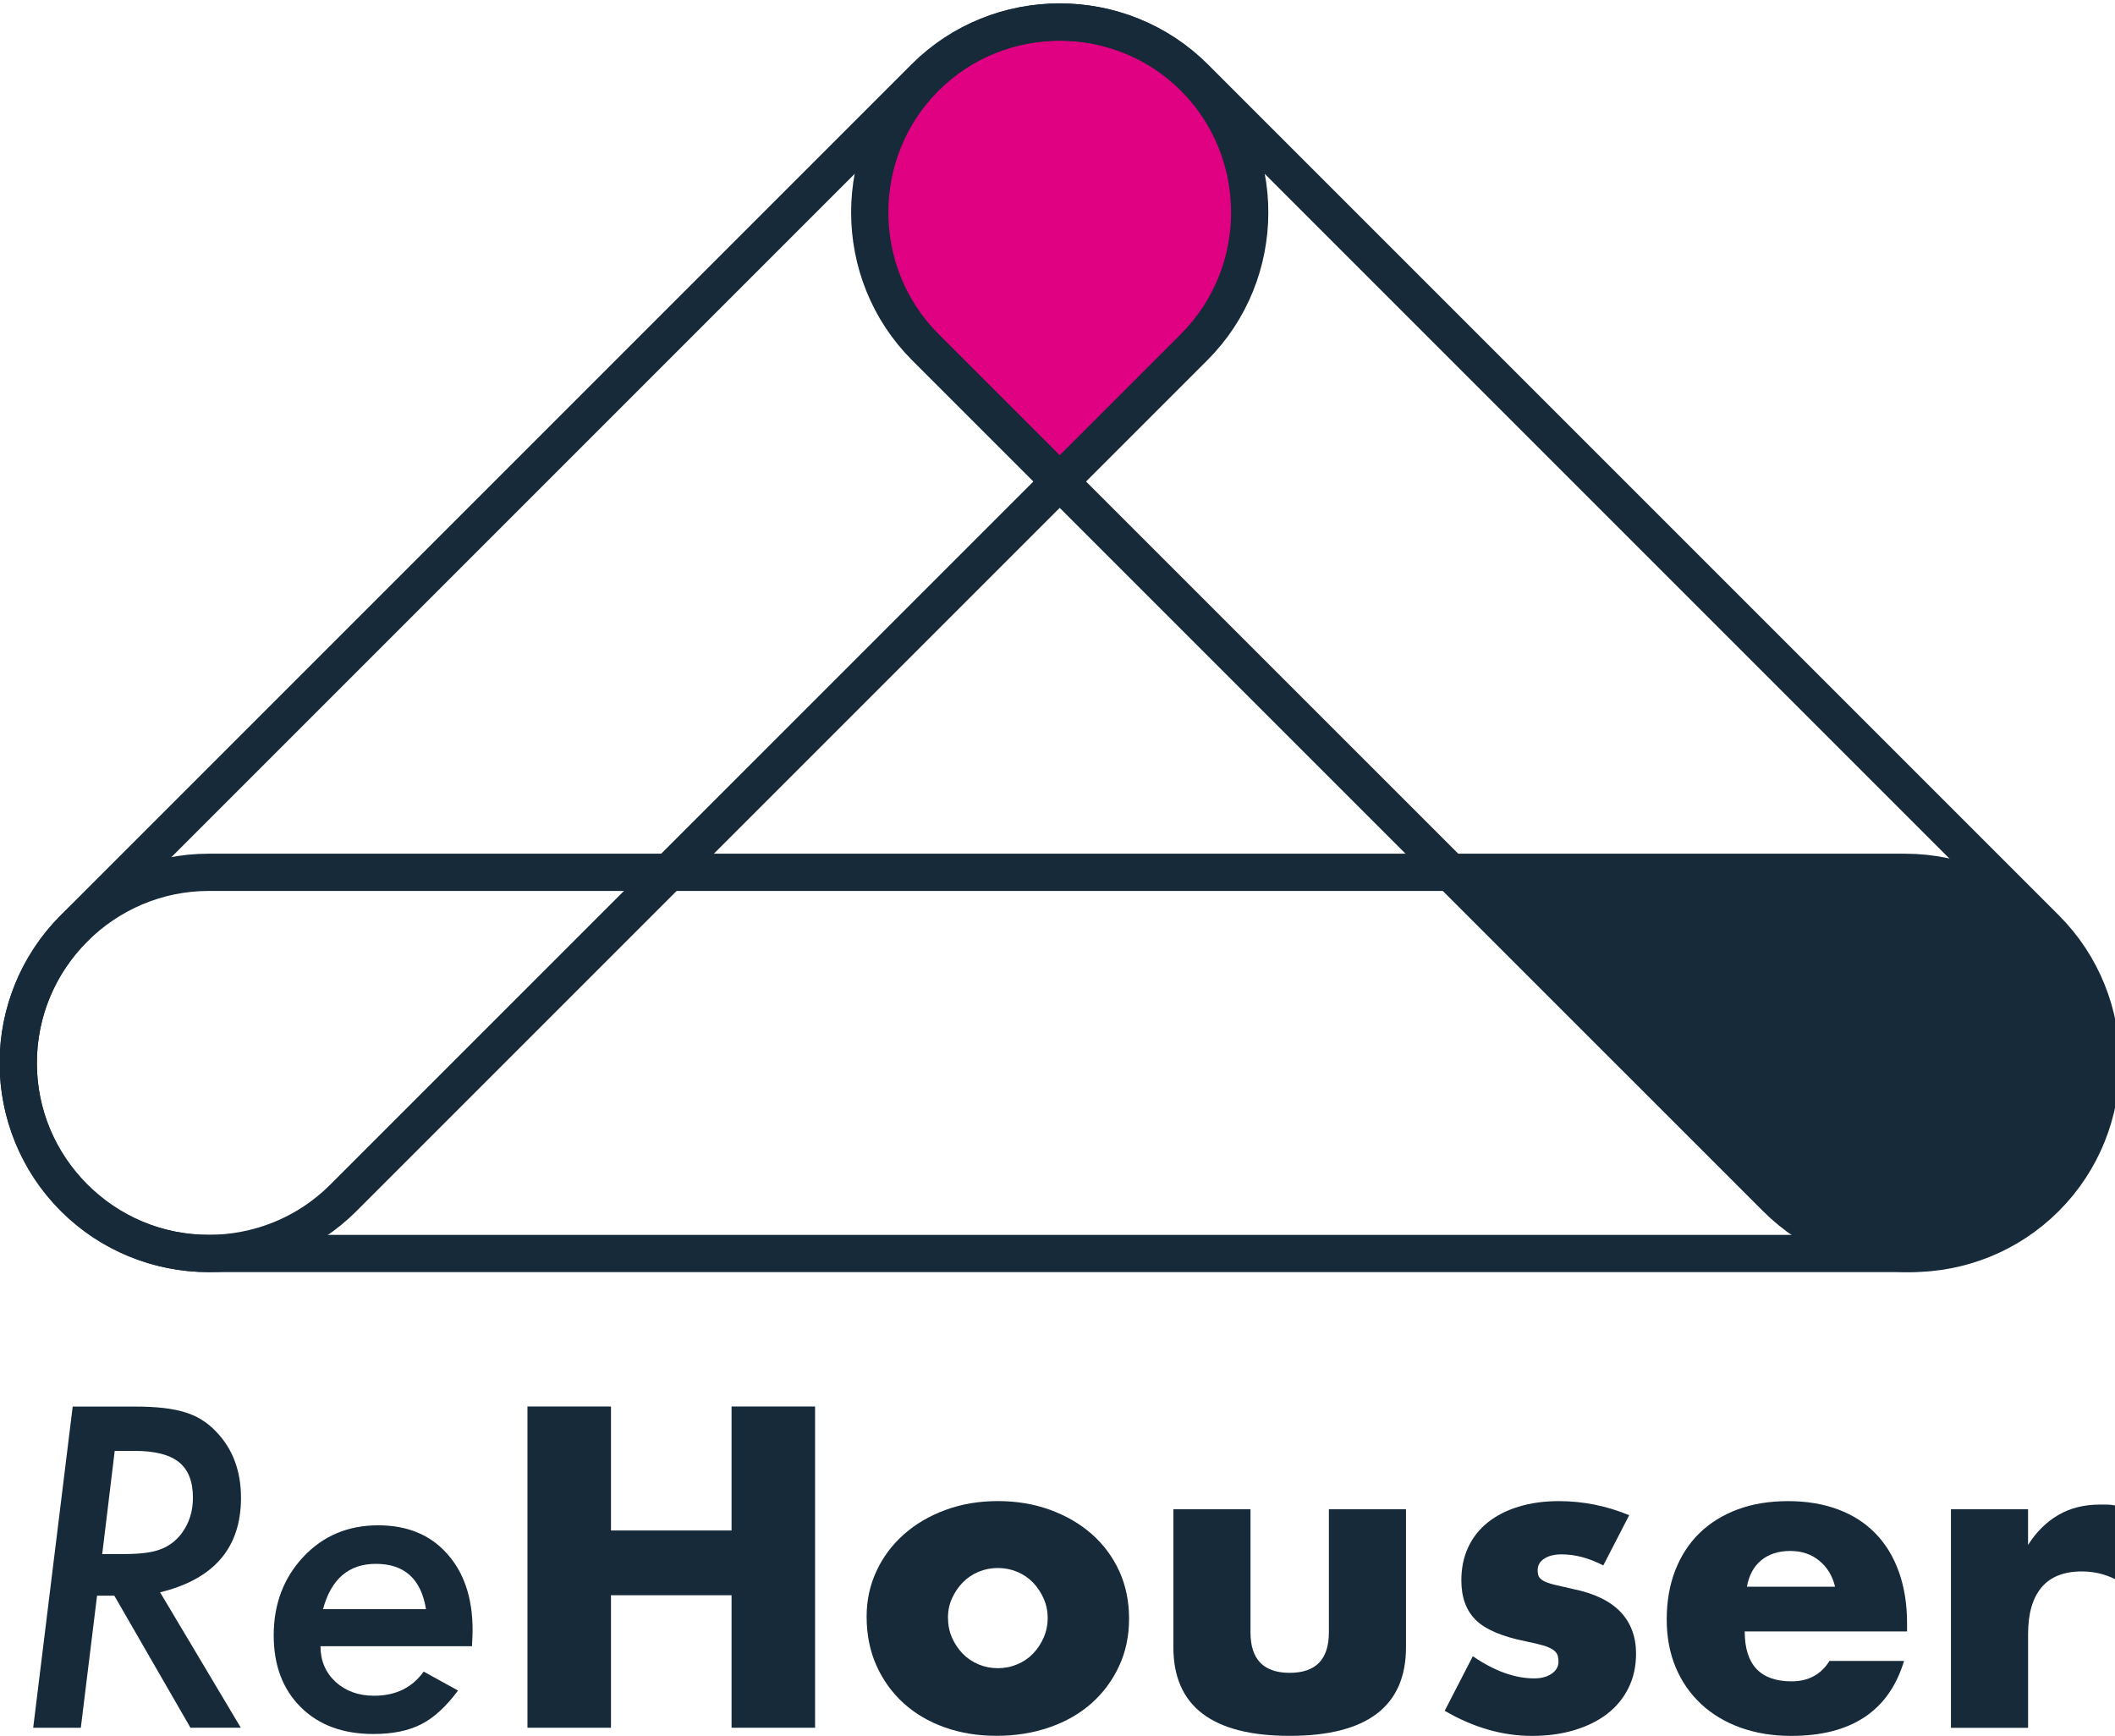
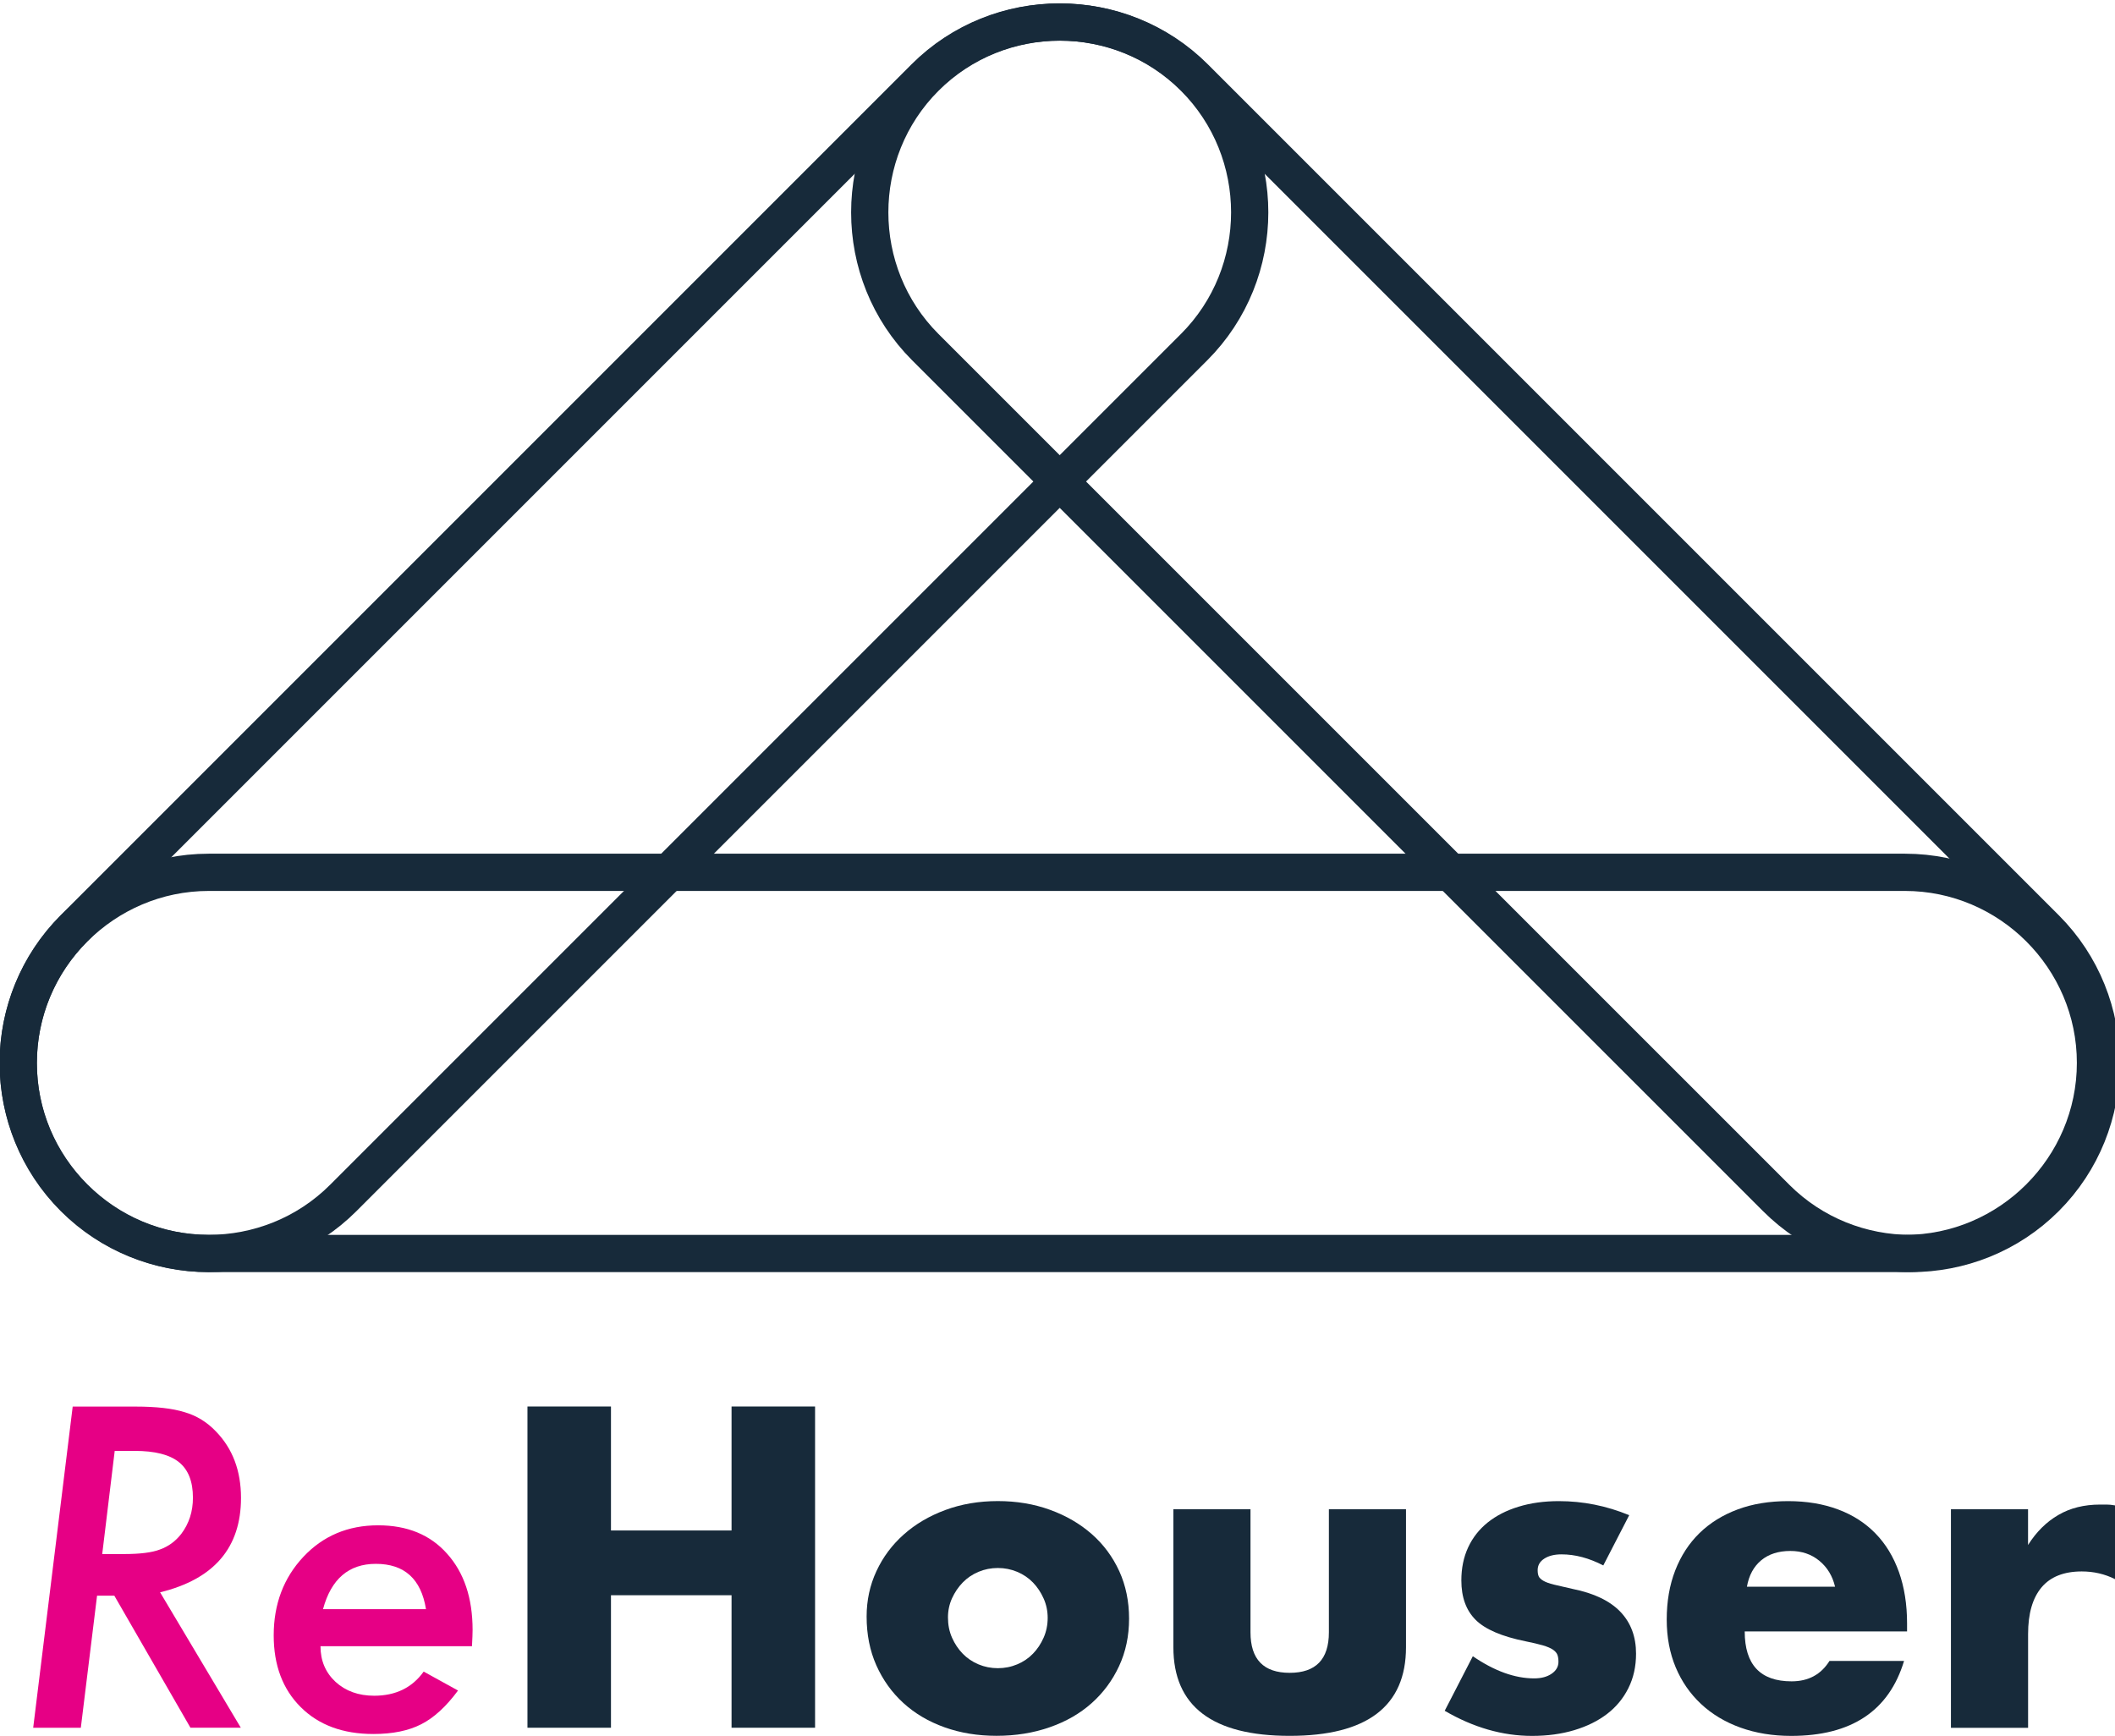
<svg xmlns="http://www.w3.org/2000/svg" version="1.1" id="Layer_1" x="0px" y="0px" viewBox="0 0 479.17 393.15" style="enable-background:new 0 0 479.17 393.15;" xml:space="preserve">
  <style type="text/css">
- 	.st0{fill:#e00082;}
+ 	.st0{fill:none;}
	.st1{fill:none;stroke:#172a3a;stroke-width:8.438;stroke-miterlimit:10;}
- 	.st2{fill:#172a3a;}
- 	.st3{fill:#172a3a;}
+ 	.st2{fill:none;}
+ 	.st3{fill:#e60085;}
+ 	.st4{fill:#172a3a;}
</style>
  <g>
    <path class="st0" d="M270.02,82.58c16.45-16.45,16.74-43.12,0.97-59.98l-1.08-1.08c-8.38-8.38-19.43-12.58-30.48-12.59   c-11.05,0.01-22.1,4.21-30.48,12.59l-1.08,1.08c-15.77,16.87-15.47,43.54,0.97,59.98l30.58,30.58L270.02,82.58z" />
  </g>
  <path class="st1" d="M431.57,283.99H47.31c-23.75,0-43.18-19.43-43.18-43.18v0c0-23.75,19.43-43.18,43.18-43.18h384.26  c23.75,0,43.18,19.43,43.18,43.18v0C474.74,264.56,455.31,283.99,431.57,283.99z" />
  <path class="st1" d="M270.53,78.65L77.79,271.39c-16.79,16.79-44.27,16.79-61.06,0l0,0c-16.79-16.79-16.79-44.27,0-61.06  L209.47,17.58c16.79-16.79,44.27-16.79,61.06,0l0,0C287.33,34.38,287.33,61.85,270.53,78.65z" />
  <path class="st1" d="M402.39,271.39L209.64,78.65c-16.79-16.79-16.79-44.27,0-61.06l0,0c16.79-16.79,44.27-16.79,61.06,0  l192.75,192.75c16.79,16.79,16.79,44.27,0,61.06l0,0C446.66,288.19,419.18,288.19,402.39,271.39z" />
  <g>
    <path class="st2" d="M402.38,271.41c8.22,8.22,19,12.39,29.83,12.56c23.45-0.35,42.53-19.62,42.53-43.14   c0-23.75-19.43-43.18-43.18-43.18H328.62L402.38,271.41z" />
  </g>
  <g>
    <path class="st3" d="M36.27,360.75l18.29,30.68H43.15L25.9,361.51h-3.91l-3.68,29.93H7.52l8.95-72.77h14.28   c4.65,0,8.34,0.42,11.08,1.27c2.7,0.79,5.06,2.23,7.07,4.34c3.8,3.9,5.7,8.92,5.7,15.08C54.6,350.64,48.49,357.77,36.27,360.75z    M25.99,328.7l-2.83,23.38h4.95c3.64,0,6.36-0.34,8.15-1.04c1.92-0.69,3.52-1.87,4.81-3.53c1.76-2.33,2.64-5.06,2.64-8.2   c0-3.68-1.06-6.36-3.18-8.06c-2.12-1.7-5.46-2.54-10.02-2.54H25.99z" />
    <path class="st3" d="M72.61,372.96c0,3.27,1.13,5.95,3.39,8.06c2.29,2.1,5.22,3.16,8.77,3.16c4.87,0,8.61-1.82,11.22-5.47   l7.78,4.29c-2.7,3.65-5.48,6.19-8.34,7.64c-2.89,1.48-6.5,2.21-10.84,2.21c-6.88,0-12.37-2.02-16.45-6.08   c-4.08-4.05-6.13-9.47-6.13-16.26c0-7.1,2.25-13.04,6.74-17.82c4.46-4.74,10.1-7.12,16.92-7.12c6.6,0,11.8,2.14,15.6,6.41   c3.87,4.3,5.8,10.07,5.8,17.3c0,0.76-0.05,1.98-0.14,3.68H72.61z M96.51,364.57c-1.1-6.85-4.89-10.27-11.36-10.27   c-6.13,0-10.12,3.42-11.97,10.27H96.51z" />
-     <path class="st3" d="M138.42,346.74h27.32v-28.09h18.92v72.78h-18.92v-30.02h-27.32v30.02H119.5v-72.78h18.92V346.74z" />
-     <path class="st3" d="M196.34,366.24c0-3.67,0.74-7.1,2.22-10.28c1.48-3.19,3.54-5.95,6.18-8.3c2.64-2.35,5.77-4.2,9.41-5.55   c3.64-1.35,7.61-2.03,11.92-2.03c4.25,0,8.19,0.66,11.82,1.98c3.63,1.32,6.79,3.15,9.46,5.5c2.67,2.35,4.74,5.15,6.23,8.4   c1.48,3.25,2.22,6.84,2.22,10.76c0,3.93-0.76,7.52-2.27,10.76c-1.51,3.25-3.59,6.05-6.23,8.4c-2.64,2.35-5.81,4.17-9.51,5.45   c-3.7,1.29-7.71,1.93-12.02,1.93c-4.25,0-8.17-0.64-11.78-1.93c-3.61-1.29-6.71-3.12-9.32-5.5c-2.61-2.38-4.65-5.23-6.13-8.54   C197.07,373.98,196.34,370.3,196.34,366.24z M214.77,366.44c0,1.67,0.3,3.2,0.92,4.59c0.61,1.38,1.42,2.59,2.42,3.62   c1,1.03,2.19,1.84,3.57,2.42c1.38,0.58,2.85,0.87,4.39,0.87s3.01-0.29,4.39-0.87c1.38-0.58,2.57-1.38,3.57-2.42   c1-1.03,1.8-2.24,2.41-3.62c0.61-1.38,0.92-2.88,0.92-4.49c0-1.54-0.3-3.01-0.92-4.39c-0.61-1.38-1.42-2.59-2.41-3.62   c-1-1.03-2.19-1.84-3.57-2.42c-1.39-0.58-2.85-0.87-4.39-0.87s-3.01,0.29-4.39,0.87c-1.38,0.58-2.57,1.39-3.57,2.42   c-1,1.03-1.8,2.22-2.42,3.57C215.08,363.44,214.77,364.89,214.77,366.44z" />
-     <path class="st3" d="M283.31,341.92v27.9c0,6.11,2.96,9.17,8.88,9.17c5.92,0,8.88-3.06,8.88-9.17v-27.9h17.47v31.27   c0,6.69-2.21,11.71-6.61,15.06c-4.41,3.35-10.99,5.02-19.74,5.02c-8.75,0-15.33-1.67-19.74-5.02c-4.41-3.35-6.61-8.37-6.61-15.06   v-31.27H283.31z" />
-     <path class="st3" d="M363.24,354.66c-3.22-1.67-6.37-2.51-9.46-2.51c-1.61,0-2.91,0.32-3.91,0.97c-1,0.64-1.5,1.51-1.5,2.61   c0,0.58,0.08,1.05,0.24,1.4c0.16,0.36,0.51,0.69,1.06,1.01c0.54,0.32,1.35,0.61,2.41,0.87s2.46,0.58,4.2,0.97   c4.83,0.97,8.43,2.69,10.81,5.16c2.38,2.48,3.57,5.65,3.57,9.51c0,2.9-0.58,5.5-1.74,7.82c-1.16,2.32-2.77,4.26-4.83,5.84   c-2.06,1.58-4.54,2.8-7.43,3.67c-2.9,0.87-6.08,1.3-9.56,1.3c-6.69,0-13.29-1.9-19.79-5.69l6.37-12.36   c4.89,3.35,9.52,5.02,13.9,5.02c1.61,0,2.93-0.35,3.96-1.06c1.03-0.71,1.54-1.61,1.54-2.7c0-0.64-0.08-1.17-0.24-1.59   c-0.16-0.42-0.5-0.8-1.01-1.16c-0.51-0.35-1.27-0.67-2.27-0.97c-1-0.29-2.3-0.59-3.91-0.92c-5.41-1.09-9.19-2.72-11.34-4.87   c-2.16-2.16-3.23-5.13-3.23-8.93c0-2.77,0.51-5.26,1.54-7.48c1.03-2.22,2.51-4.1,4.44-5.65c1.93-1.54,4.26-2.74,7-3.57   c2.73-0.84,5.77-1.26,9.12-1.26c5.47,0,10.78,1.06,15.93,3.19L363.24,354.66z" />
-     <path class="st3" d="M395.28,369.62c0,7.53,3.54,11.3,10.62,11.3c3.8,0,6.66-1.54,8.59-4.63h16.89   c-3.41,11.33-11.94,16.99-25.58,16.99c-4.18,0-8.01-0.63-11.49-1.88c-3.47-1.25-6.45-3.04-8.93-5.36c-2.48-2.32-4.39-5.08-5.74-8.3   c-1.35-3.22-2.03-6.82-2.03-10.81c0-4.12,0.64-7.83,1.93-11.15c1.29-3.31,3.12-6.13,5.5-8.45c2.38-2.32,5.26-4.1,8.64-5.36   c3.38-1.26,7.19-1.88,11.44-1.88c4.18,0,7.95,0.63,11.3,1.88c3.35,1.25,6.18,3.07,8.49,5.45c2.32,2.38,4.08,5.29,5.31,8.73   c1.22,3.44,1.84,7.32,1.84,11.63v1.83H395.28z M415.75,359.49c-0.58-2.45-1.77-4.41-3.57-5.89c-1.8-1.48-3.99-2.22-6.56-2.22   c-2.7,0-4.91,0.71-6.61,2.12c-1.7,1.42-2.78,3.41-3.23,5.98H415.75z" />
-     <path class="st3" d="M442,341.92h17.47v8.11c1.87-2.96,4.15-5.23,6.86-6.8c2.7-1.58,5.86-2.36,9.46-2.36c0.45,0,0.95,0,1.5,0   c0.54,0,1.17,0.06,1.88,0.19v16.7c-2.32-1.16-4.83-1.74-7.53-1.74c-4.05,0-7.1,1.21-9.12,3.62c-2.03,2.42-3.04,5.94-3.04,10.57   v21.24H442V341.92z" />
+     <path class="st4" d="M138.42,346.74h27.32v-28.09h18.92v72.78h-18.92v-30.02h-27.32v30.02H119.5v-72.78h18.92V346.74z" />
+     <path class="st4" d="M196.34,366.24c0-3.67,0.74-7.1,2.22-10.28c1.48-3.19,3.54-5.95,6.18-8.3c2.64-2.35,5.77-4.2,9.41-5.55   c3.64-1.35,7.61-2.03,11.92-2.03c4.25,0,8.19,0.66,11.82,1.98c3.63,1.32,6.79,3.15,9.46,5.5c2.67,2.35,4.74,5.15,6.23,8.4   c1.48,3.25,2.22,6.84,2.22,10.76c0,3.93-0.76,7.52-2.27,10.76c-1.51,3.25-3.59,6.05-6.23,8.4c-2.64,2.35-5.81,4.17-9.51,5.45   c-3.7,1.29-7.71,1.93-12.02,1.93c-4.25,0-8.17-0.64-11.78-1.93c-3.61-1.29-6.71-3.12-9.32-5.5c-2.61-2.38-4.65-5.23-6.13-8.54   C197.07,373.98,196.34,370.3,196.34,366.24z M214.77,366.44c0,1.67,0.3,3.2,0.92,4.59c0.61,1.38,1.42,2.59,2.42,3.62   c1,1.03,2.19,1.84,3.57,2.42c1.38,0.58,2.85,0.87,4.39,0.87s3.01-0.29,4.39-0.87c1.38-0.58,2.57-1.38,3.57-2.42   c1-1.03,1.8-2.24,2.41-3.62c0.61-1.38,0.92-2.88,0.92-4.49c0-1.54-0.3-3.01-0.92-4.39c-0.61-1.38-1.42-2.59-2.41-3.62   c-1-1.03-2.19-1.84-3.57-2.42c-1.39-0.58-2.85-0.87-4.39-0.87s-3.01,0.29-4.39,0.87c-1.38,0.58-2.57,1.39-3.57,2.42   c-1,1.03-1.8,2.22-2.42,3.57C215.08,363.44,214.77,364.89,214.77,366.44z" />
+     <path class="st4" d="M283.31,341.92v27.9c0,6.11,2.96,9.17,8.88,9.17c5.92,0,8.88-3.06,8.88-9.17v-27.9h17.47v31.27   c0,6.69-2.21,11.71-6.61,15.06c-4.41,3.35-10.99,5.02-19.74,5.02c-8.75,0-15.33-1.67-19.74-5.02c-4.41-3.35-6.61-8.37-6.61-15.06   v-31.27H283.31z" />
+     <path class="st4" d="M363.24,354.66c-3.22-1.67-6.37-2.51-9.46-2.51c-1.61,0-2.91,0.32-3.91,0.97c-1,0.64-1.5,1.51-1.5,2.61   c0,0.58,0.08,1.05,0.24,1.4c0.16,0.36,0.51,0.69,1.06,1.01c0.54,0.32,1.35,0.61,2.41,0.87s2.46,0.58,4.2,0.97   c4.83,0.97,8.43,2.69,10.81,5.16c2.38,2.48,3.57,5.65,3.57,9.51c0,2.9-0.58,5.5-1.74,7.82c-1.16,2.32-2.77,4.26-4.83,5.84   c-2.06,1.58-4.54,2.8-7.43,3.67c-2.9,0.87-6.08,1.3-9.56,1.3c-6.69,0-13.29-1.9-19.79-5.69l6.37-12.36   c4.89,3.35,9.52,5.02,13.9,5.02c1.61,0,2.93-0.35,3.96-1.06c1.03-0.71,1.54-1.61,1.54-2.7c0-0.64-0.08-1.17-0.24-1.59   c-0.16-0.42-0.5-0.8-1.01-1.16c-0.51-0.35-1.27-0.67-2.27-0.97c-1-0.29-2.3-0.59-3.91-0.92c-5.41-1.09-9.19-2.72-11.34-4.87   c-2.16-2.16-3.23-5.13-3.23-8.93c0-2.77,0.51-5.26,1.54-7.48c1.03-2.22,2.51-4.1,4.44-5.65c1.93-1.54,4.26-2.74,7-3.57   c2.73-0.84,5.77-1.26,9.12-1.26c5.47,0,10.78,1.06,15.93,3.19L363.24,354.66z" />
+     <path class="st4" d="M395.28,369.62c0,7.53,3.54,11.3,10.62,11.3c3.8,0,6.66-1.54,8.59-4.63h16.89   c-3.41,11.33-11.94,16.99-25.58,16.99c-4.18,0-8.01-0.63-11.49-1.88c-3.47-1.25-6.45-3.04-8.93-5.36c-2.48-2.32-4.39-5.08-5.74-8.3   c-1.35-3.22-2.03-6.82-2.03-10.81c0-4.12,0.64-7.83,1.93-11.15c1.29-3.31,3.12-6.13,5.5-8.45c2.38-2.32,5.26-4.1,8.64-5.36   c3.38-1.26,7.19-1.88,11.44-1.88c4.18,0,7.95,0.63,11.3,1.88c3.35,1.25,6.18,3.07,8.49,5.45c2.32,2.38,4.08,5.29,5.31,8.73   c1.22,3.44,1.84,7.32,1.84,11.63v1.83H395.28z M415.75,359.49c-0.58-2.45-1.77-4.41-3.57-5.89c-1.8-1.48-3.99-2.22-6.56-2.22   c-2.7,0-4.91,0.71-6.61,2.12c-1.7,1.42-2.78,3.41-3.23,5.98H415.75z" />
+     <path class="st4" d="M442,341.92h17.47v8.11c1.87-2.96,4.15-5.23,6.86-6.8c2.7-1.58,5.86-2.36,9.46-2.36c0.45,0,0.95,0,1.5,0   c0.54,0,1.17,0.06,1.88,0.19v16.7c-2.32-1.16-4.83-1.74-7.53-1.74c-4.05,0-7.1,1.21-9.12,3.62c-2.03,2.42-3.04,5.94-3.04,10.57   v21.24H442V341.92z" />
  </g>
</svg>
